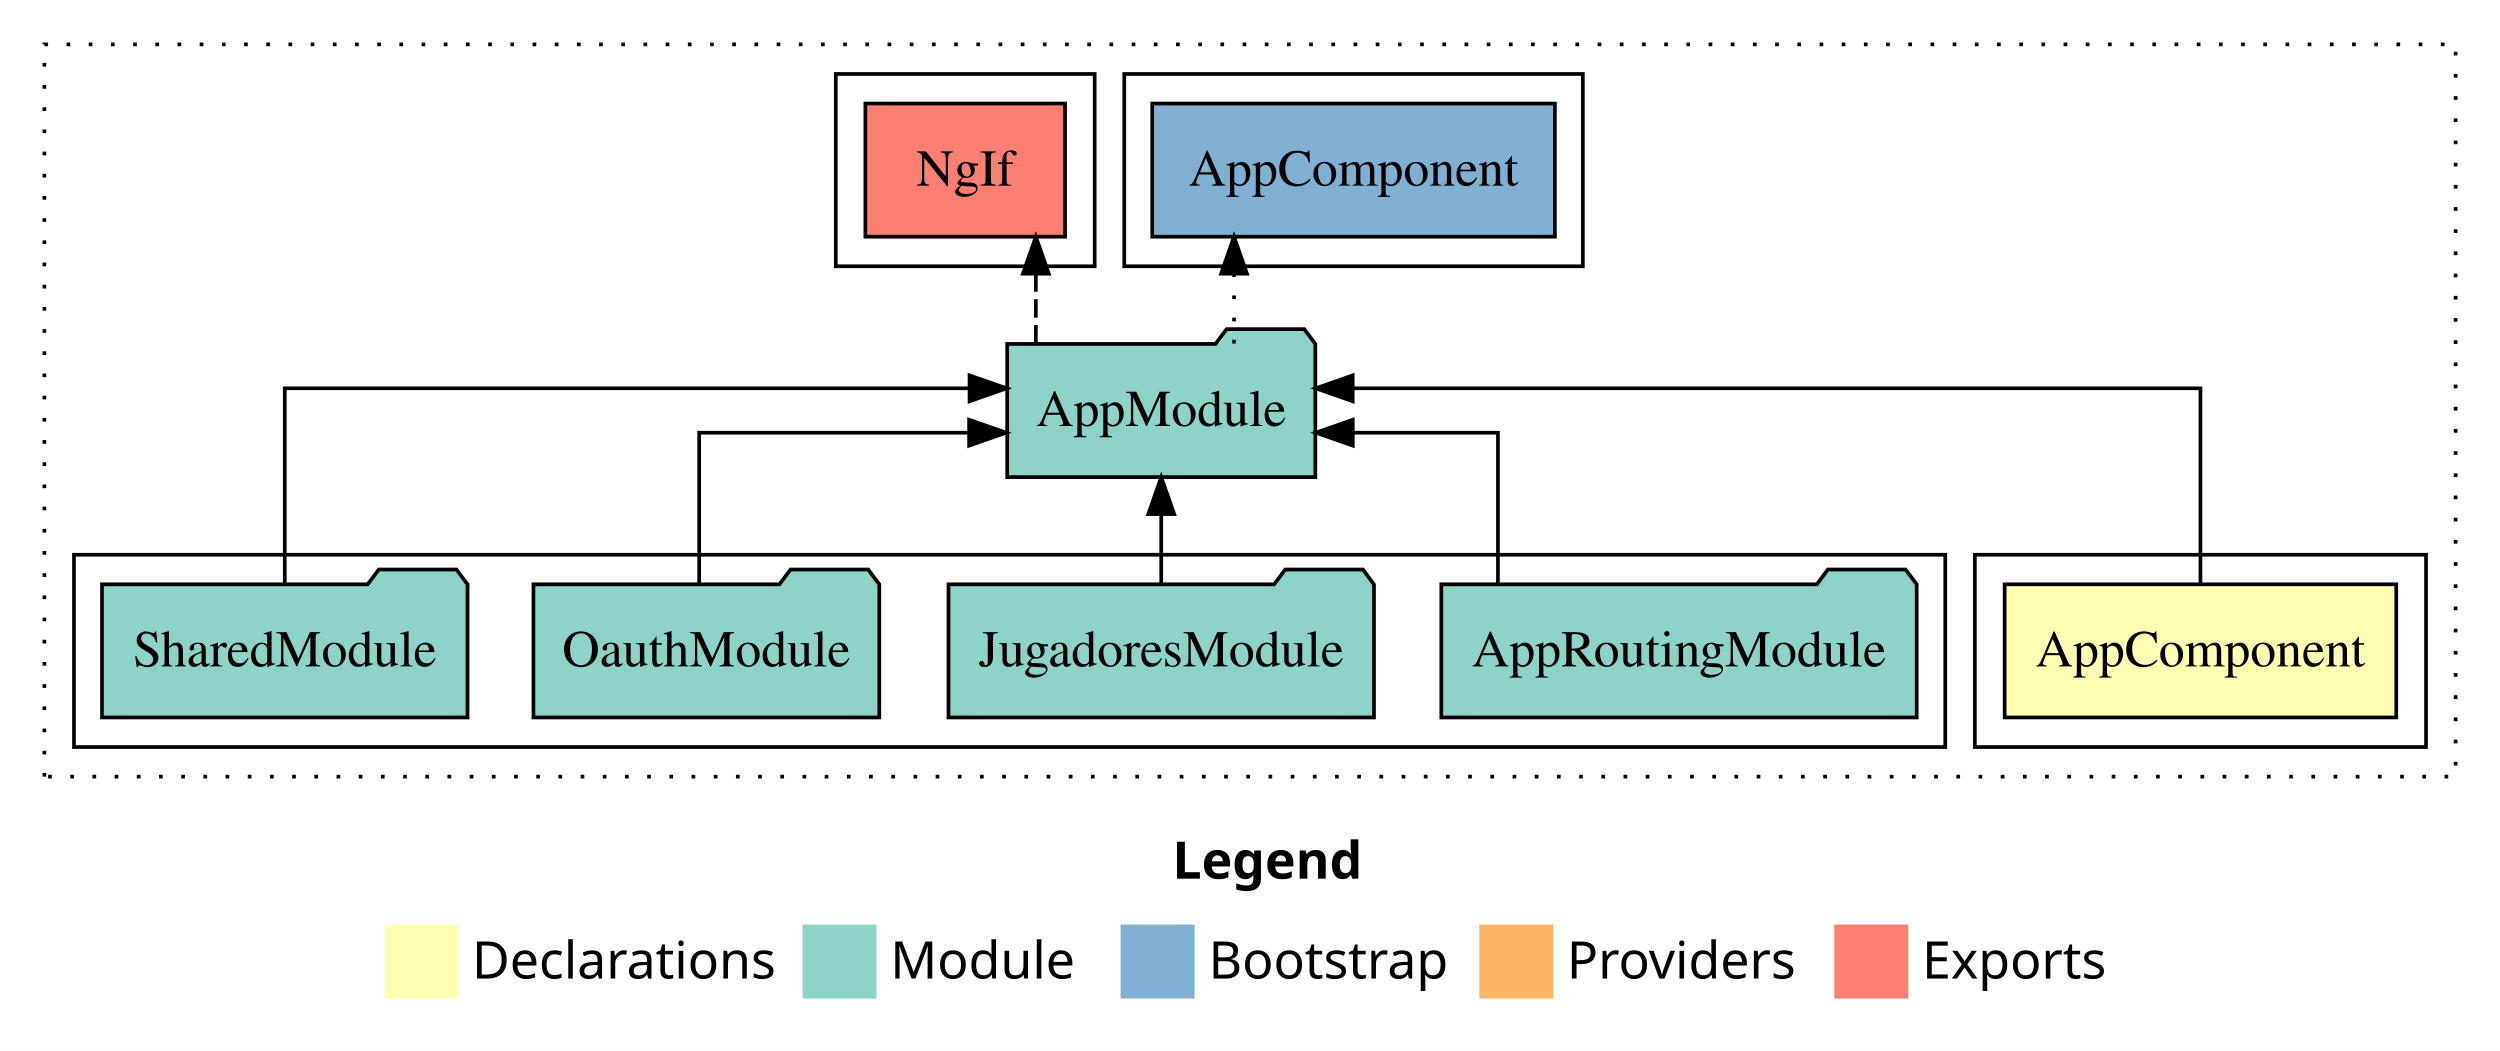
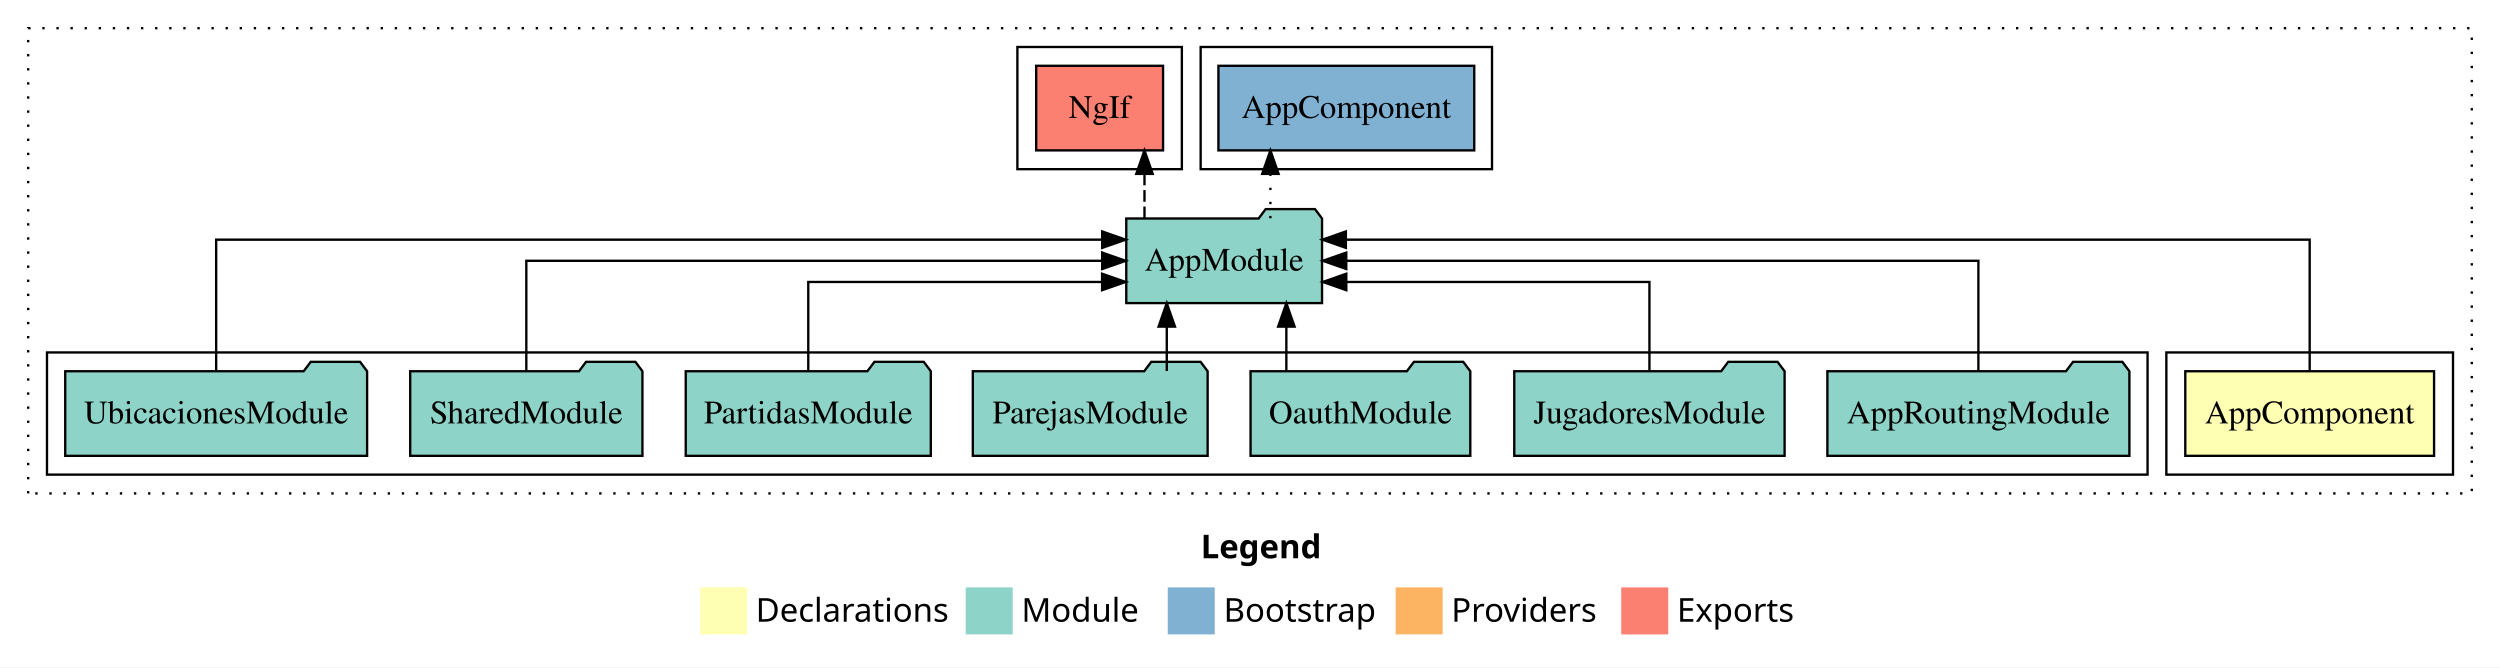
- <svg xmlns="http://www.w3.org/2000/svg" width="676pt" height="284pt" viewBox="0.00 0.00 676.00 284.00">
+ <svg xmlns="http://www.w3.org/2000/svg" width="1064pt" height="284pt" viewBox="0.00 0.00 1064.00 284.00">
  <g id="graph0" class="graph" transform="scale(1 1) rotate(0) translate(4 280)">
-     <polygon fill="white" stroke="transparent" points="-4,4 -4,-280 672,-280 672,4 -4,4" />
-     <text text-anchor="start" x="313.01" y="-42.4" font-family="Times-12" font-weight="bold" font-size="14.00">Legend</text>
-     <polygon fill="#ffffb3" stroke="transparent" points="100,-10 100,-30 120,-30 120,-10 100,-10" />
-     <text text-anchor="start" x="123.63" y="-15.4" font-family="Times-12" font-size="14.00">  Declarations</text>
-     <polygon fill="#8dd3c7" stroke="transparent" points="213,-10 213,-30 233,-30 233,-10 213,-10" />
-     <text text-anchor="start" x="236.73" y="-15.4" font-family="Times-12" font-size="14.00">  Module</text>
-     <polygon fill="#80b1d3" stroke="transparent" points="299,-10 299,-30 319,-30 319,-10 299,-10" />
-     <text text-anchor="start" x="322.78" y="-15.4" font-family="Times-12" font-size="14.00">  Bootstrap</text>
-     <polygon fill="#fdb462" stroke="transparent" points="396,-10 396,-30 416,-30 416,-10 396,-10" />
-     <text text-anchor="start" x="419.67" y="-15.4" font-family="Times-12" font-size="14.00">  Providers</text>
-     <polygon fill="#fb8072" stroke="transparent" points="492,-10 492,-30 512,-30 512,-10 492,-10" />
-     <text text-anchor="start" x="515.73" y="-15.4" font-family="Times-12" font-size="14.00">  Exports</text>
+     <polygon fill="white" stroke="transparent" points="-4,4 -4,-280 1060,-280 1060,4 -4,4" />
+     <text text-anchor="start" x="507.01" y="-42.4" font-family="Times-12" font-weight="bold" font-size="14.00">Legend</text>
+     <polygon fill="#ffffb3" stroke="transparent" points="294,-10 294,-30 314,-30 314,-10 294,-10" />
+     <text text-anchor="start" x="317.63" y="-15.4" font-family="Times-12" font-size="14.00">  Declarations</text>
+     <polygon fill="#8dd3c7" stroke="transparent" points="407,-10 407,-30 427,-30 427,-10 407,-10" />
+     <text text-anchor="start" x="430.73" y="-15.4" font-family="Times-12" font-size="14.00">  Module</text>
+     <polygon fill="#80b1d3" stroke="transparent" points="493,-10 493,-30 513,-30 513,-10 493,-10" />
+     <text text-anchor="start" x="516.78" y="-15.4" font-family="Times-12" font-size="14.00">  Bootstrap</text>
+     <polygon fill="#fdb462" stroke="transparent" points="590,-10 590,-30 610,-30 610,-10 590,-10" />
+     <text text-anchor="start" x="613.67" y="-15.4" font-family="Times-12" font-size="14.00">  Providers</text>
+     <polygon fill="#fb8072" stroke="transparent" points="686,-10 686,-30 706,-30 706,-10 686,-10" />
+     <text text-anchor="start" x="709.73" y="-15.4" font-family="Times-12" font-size="14.00">  Exports</text>
    <g id="clust1" class="cluster">
-       <polygon fill="none" stroke="black" stroke-dasharray="1,5" points="8,-70 8,-268 660,-268 660,-70 8,-70" />
+       <polygon fill="none" stroke="black" stroke-dasharray="1,5" points="8,-70 8,-268 1048,-268 1048,-70 8,-70" />
+     </g>
+     <g id="clust5" class="cluster">
+       <polygon fill="none" stroke="black" points="429,-208 429,-260 499,-260 499,-208 429,-208" />
    </g>
    <g id="clust6" class="cluster">
-       <polygon fill="none" stroke="black" points="300,-208 300,-260 424,-260 424,-208 300,-208" />
+       <polygon fill="none" stroke="black" points="507,-208 507,-260 631,-260 631,-208 507,-208" />
    </g>
    <g id="clust2" class="cluster">
-       <polygon fill="none" stroke="black" points="530,-78 530,-130 652,-130 652,-78 530,-78" />
+       <polygon fill="none" stroke="black" points="918,-78 918,-130 1040,-130 1040,-78 918,-78" />
    </g>
    <g id="clust4" class="cluster">
-       <polygon fill="none" stroke="black" points="16,-78 16,-130 522,-130 522,-78 16,-78" />
-     </g>
-     <g id="clust5" class="cluster">
-       <polygon fill="none" stroke="black" points="222,-208 222,-260 292,-260 292,-208 222,-208" />
+       <polygon fill="none" stroke="black" points="16,-78 16,-130 910,-130 910,-78 16,-78" />
    </g>
    <g id="node1" class="node">
-       <polygon fill="#ffffb3" stroke="black" points="643.94,-122 538.06,-122 538.06,-86 643.94,-86 643.94,-122" />
-       <text text-anchor="middle" x="591" y="-99.8" font-family="Times,serif" font-size="14.00">AppComponent</text>
+       <polygon fill="#ffffb3" stroke="black" points="1031.94,-122 926.06,-122 926.06,-86 1031.94,-86 1031.94,-122" />
+       <text text-anchor="middle" x="979" y="-99.8" font-family="Times,serif" font-size="14.00">AppComponent</text>
    </g>
    <g id="node2" class="node">
-       <polygon fill="#8dd3c7" stroke="black" points="351.66,-187 348.66,-191 327.66,-191 324.66,-187 268.34,-187 268.34,-151 351.66,-151 351.66,-187" />
-       <text text-anchor="middle" x="310" y="-164.8" font-family="Times,serif" font-size="14.00">AppModule</text>
+       <polygon fill="#8dd3c7" stroke="black" points="558.66,-187 555.66,-191 534.66,-191 531.66,-187 475.34,-187 475.34,-151 558.66,-151 558.66,-187" />
+       <text text-anchor="middle" x="517" y="-164.8" font-family="Times,serif" font-size="14.00">AppModule</text>
    </g>
    <g id="edge1" class="edge">
-       <path fill="none" stroke="black" d="M591,-122.28C591,-143.32 591,-175 591,-175 591,-175 361.77,-175 361.77,-175" />
-       <polygon fill="black" stroke="black" points="361.77,-171.5 351.77,-175 361.77,-178.5 361.77,-171.5" />
+       <path fill="none" stroke="black" d="M979,-122.29C979,-144.21 979,-178 979,-178 979,-178 568.81,-178 568.81,-178" />
+       <polygon fill="black" stroke="black" points="568.81,-174.5 558.81,-178 568.81,-181.5 568.81,-174.5" />
+     </g>
+     <g id="node10" class="node">
+       <polygon fill="#fb8072" stroke="black" points="491,-252 437,-252 437,-216 491,-216 491,-252" />
+       <text text-anchor="middle" x="464" y="-229.8" font-family="Times,serif" font-size="14.00">NgIf </text>
+     </g>
+     <g id="edge9" class="edge">
+       <path fill="none" stroke="black" stroke-dasharray="5,2" d="M483.09,-187.11C483.09,-187.11 483.09,-205.99 483.09,-205.99" />
+       <polygon fill="black" stroke="black" points="479.59,-205.99 483.09,-215.99 486.59,-205.99 479.59,-205.99" />
+     </g>
+     <g id="node11" class="node">
+       <polygon fill="#80b1d3" stroke="black" points="623.44,-252 514.56,-252 514.56,-216 623.44,-216 623.44,-252" />
+       <text text-anchor="middle" x="569" y="-229.8" font-family="Times,serif" font-size="14.00">AppComponent </text>
+     </g>
+     <g id="edge10" class="edge">
+       <path fill="none" stroke="black" stroke-dasharray="1,5" d="M536.68,-187.11C536.68,-187.11 536.68,-205.99 536.68,-205.99" />
+       <polygon fill="black" stroke="black" points="533.18,-205.99 536.68,-215.99 540.18,-205.99 533.18,-205.99" />
+     </g>
+     <g id="node3" class="node">
+       <polygon fill="#8dd3c7" stroke="black" points="902.27,-122 899.27,-126 878.27,-126 875.27,-122 773.73,-122 773.73,-86 902.27,-86 902.27,-122" />
+       <text text-anchor="middle" x="838" y="-99.8" font-family="Times,serif" font-size="14.00">AppRoutingModule</text>
+     </g>
+     <g id="edge2" class="edge">
+       <path fill="none" stroke="black" d="M838,-122.11C838,-141.34 838,-169 838,-169 838,-169 568.97,-169 568.97,-169" />
+       <polygon fill="black" stroke="black" points="568.97,-165.5 558.97,-169 568.97,-172.5 568.97,-165.5" />
+     </g>
+     <g id="node4" class="node">
+       <polygon fill="#8dd3c7" stroke="black" points="755.53,-122 752.53,-126 731.53,-126 728.53,-122 640.47,-122 640.47,-86 755.53,-86 755.53,-122" />
+       <text text-anchor="middle" x="698" y="-99.8" font-family="Times,serif" font-size="14.00">JugadoresModule</text>
+     </g>
+     <g id="edge3" class="edge">
+       <path fill="none" stroke="black" d="M698,-122.03C698,-138.4 698,-160 698,-160 698,-160 568.98,-160 568.98,-160" />
+       <polygon fill="black" stroke="black" points="568.98,-156.5 558.98,-160 568.98,-163.5 568.98,-156.5" />
+     </g>
+     <g id="node5" class="node">
+       <polygon fill="#8dd3c7" stroke="black" points="621.76,-122 618.76,-126 597.76,-126 594.76,-122 528.24,-122 528.24,-86 621.76,-86 621.76,-122" />
+       <text text-anchor="middle" x="575" y="-99.8" font-family="Times,serif" font-size="14.00">OauthModule</text>
+     </g>
+     <g id="edge4" class="edge">
+       <path fill="none" stroke="black" d="M543.47,-122.11C543.47,-122.11 543.47,-140.99 543.47,-140.99" />
+       <polygon fill="black" stroke="black" points="539.97,-140.99 543.47,-150.99 546.97,-140.99 539.97,-140.99" />
+     </g>
+     <g id="node6" class="node">
+       <polygon fill="#8dd3c7" stroke="black" points="509.97,-122 506.97,-126 485.97,-126 482.97,-122 410.03,-122 410.03,-86 509.97,-86 509.97,-122" />
+       <text text-anchor="middle" x="460" y="-99.8" font-family="Times,serif" font-size="14.00">ParejasModule</text>
+     </g>
+     <g id="edge5" class="edge">
+       <path fill="none" stroke="black" d="M492.58,-122.11C492.58,-122.11 492.58,-140.99 492.58,-140.99" />
+       <polygon fill="black" stroke="black" points="489.08,-140.99 492.58,-150.99 496.08,-140.99 489.08,-140.99" />
    </g>
    <g id="node7" class="node">
-       <polygon fill="#fb8072" stroke="black" points="284,-252 230,-252 230,-216 284,-216 284,-252" />
-       <text text-anchor="middle" x="257" y="-229.8" font-family="Times,serif" font-size="14.00">NgIf </text>
+       <polygon fill="#8dd3c7" stroke="black" points="392.15,-122 389.15,-126 368.15,-126 365.15,-122 287.85,-122 287.85,-86 392.15,-86 392.15,-122" />
+       <text text-anchor="middle" x="340" y="-99.8" font-family="Times,serif" font-size="14.00">PartidasModule</text>
    </g>
    <g id="edge6" class="edge">
-       <path fill="none" stroke="black" stroke-dasharray="5,2" d="M276.09,-187.11C276.09,-187.11 276.09,-205.99 276.09,-205.99" />
-       <polygon fill="black" stroke="black" points="272.59,-205.99 276.09,-215.99 279.59,-205.99 272.59,-205.99" />
+       <path fill="none" stroke="black" d="M340,-122.03C340,-138.4 340,-160 340,-160 340,-160 465.05,-160 465.05,-160" />
+       <polygon fill="black" stroke="black" points="465.05,-163.5 475.05,-160 465.05,-156.5 465.05,-163.5" />
    </g>
    <g id="node8" class="node">
-       <polygon fill="#80b1d3" stroke="black" points="416.44,-252 307.56,-252 307.56,-216 416.44,-216 416.44,-252" />
-       <text text-anchor="middle" x="362" y="-229.8" font-family="Times,serif" font-size="14.00">AppComponent </text>
+       <polygon fill="#8dd3c7" stroke="black" points="269.42,-122 266.42,-126 245.42,-126 242.42,-122 170.58,-122 170.58,-86 269.42,-86 269.42,-122" />
+       <text text-anchor="middle" x="220" y="-99.8" font-family="Times,serif" font-size="14.00">SharedModule</text>
    </g>
    <g id="edge7" class="edge">
-       <path fill="none" stroke="black" stroke-dasharray="1,5" d="M329.68,-187.11C329.68,-187.11 329.68,-205.99 329.68,-205.99" />
-       <polygon fill="black" stroke="black" points="326.18,-205.99 329.68,-215.99 333.18,-205.99 326.18,-205.99" />
+       <path fill="none" stroke="black" d="M220,-122.11C220,-141.34 220,-169 220,-169 220,-169 465.08,-169 465.08,-169" />
+       <polygon fill="black" stroke="black" points="465.08,-172.5 475.08,-169 465.08,-165.5 465.08,-172.5" />
    </g>
-     <g id="node3" class="node">
-       <polygon fill="#8dd3c7" stroke="black" points="514.27,-122 511.27,-126 490.27,-126 487.27,-122 385.73,-122 385.73,-86 514.27,-86 514.27,-122" />
-       <text text-anchor="middle" x="450" y="-99.8" font-family="Times,serif" font-size="14.00">AppRoutingModule</text>
+     <g id="node9" class="node">
+       <polygon fill="#8dd3c7" stroke="black" points="152.24,-122 149.24,-126 128.24,-126 125.24,-122 23.76,-122 23.76,-86 152.24,-86 152.24,-122" />
+       <text text-anchor="middle" x="88" y="-99.8" font-family="Times,serif" font-size="14.00">UbicacionesModule</text>
    </g>
-     <g id="edge2" class="edge">
-       <path fill="none" stroke="black" d="M401.04,-122.02C401.04,-139.37 401.04,-163 401.04,-163 401.04,-163 361.79,-163 361.79,-163" />
-       <polygon fill="black" stroke="black" points="361.79,-159.5 351.79,-163 361.79,-166.5 361.79,-159.5" />
-     </g>
-     <g id="node4" class="node">
-       <polygon fill="#8dd3c7" stroke="black" points="367.53,-122 364.53,-126 343.53,-126 340.53,-122 252.47,-122 252.47,-86 367.53,-86 367.53,-122" />
-       <text text-anchor="middle" x="310" y="-99.8" font-family="Times,serif" font-size="14.00">JugadoresModule</text>
-     </g>
-     <g id="edge3" class="edge">
-       <path fill="none" stroke="black" d="M310,-122.11C310,-122.11 310,-140.99 310,-140.99" />
-       <polygon fill="black" stroke="black" points="306.5,-140.99 310,-150.99 313.5,-140.99 306.5,-140.99" />
-     </g>
-     <g id="node5" class="node">
-       <polygon fill="#8dd3c7" stroke="black" points="233.76,-122 230.76,-126 209.76,-126 206.76,-122 140.24,-122 140.24,-86 233.76,-86 233.76,-122" />
-       <text text-anchor="middle" x="187" y="-99.8" font-family="Times,serif" font-size="14.00">OauthModule</text>
-     </g>
-     <g id="edge4" class="edge">
-       <path fill="none" stroke="black" d="M185.06,-122.02C185.06,-139.37 185.06,-163 185.06,-163 185.06,-163 258.05,-163 258.05,-163" />
-       <polygon fill="black" stroke="black" points="258.05,-166.5 268.05,-163 258.05,-159.5 258.05,-166.5" />
-     </g>
-     <g id="node6" class="node">
-       <polygon fill="#8dd3c7" stroke="black" points="122.42,-122 119.42,-126 98.42,-126 95.42,-122 23.58,-122 23.58,-86 122.42,-86 122.42,-122" />
-       <text text-anchor="middle" x="73" y="-99.8" font-family="Times,serif" font-size="14.00">SharedModule</text>
-     </g>
-     <g id="edge5" class="edge">
-       <path fill="none" stroke="black" d="M73,-122.28C73,-143.32 73,-175 73,-175 73,-175 258.17,-175 258.17,-175" />
-       <polygon fill="black" stroke="black" points="258.17,-178.5 268.17,-175 258.17,-171.5 258.17,-178.5" />
+     <g id="edge8" class="edge">
+       <path fill="none" stroke="black" d="M88,-122.29C88,-144.21 88,-178 88,-178 88,-178 465.08,-178 465.08,-178" />
+       <polygon fill="black" stroke="black" points="465.08,-181.5 475.08,-178 465.08,-174.5 465.08,-181.5" />
    </g>
  </g>
</svg>
